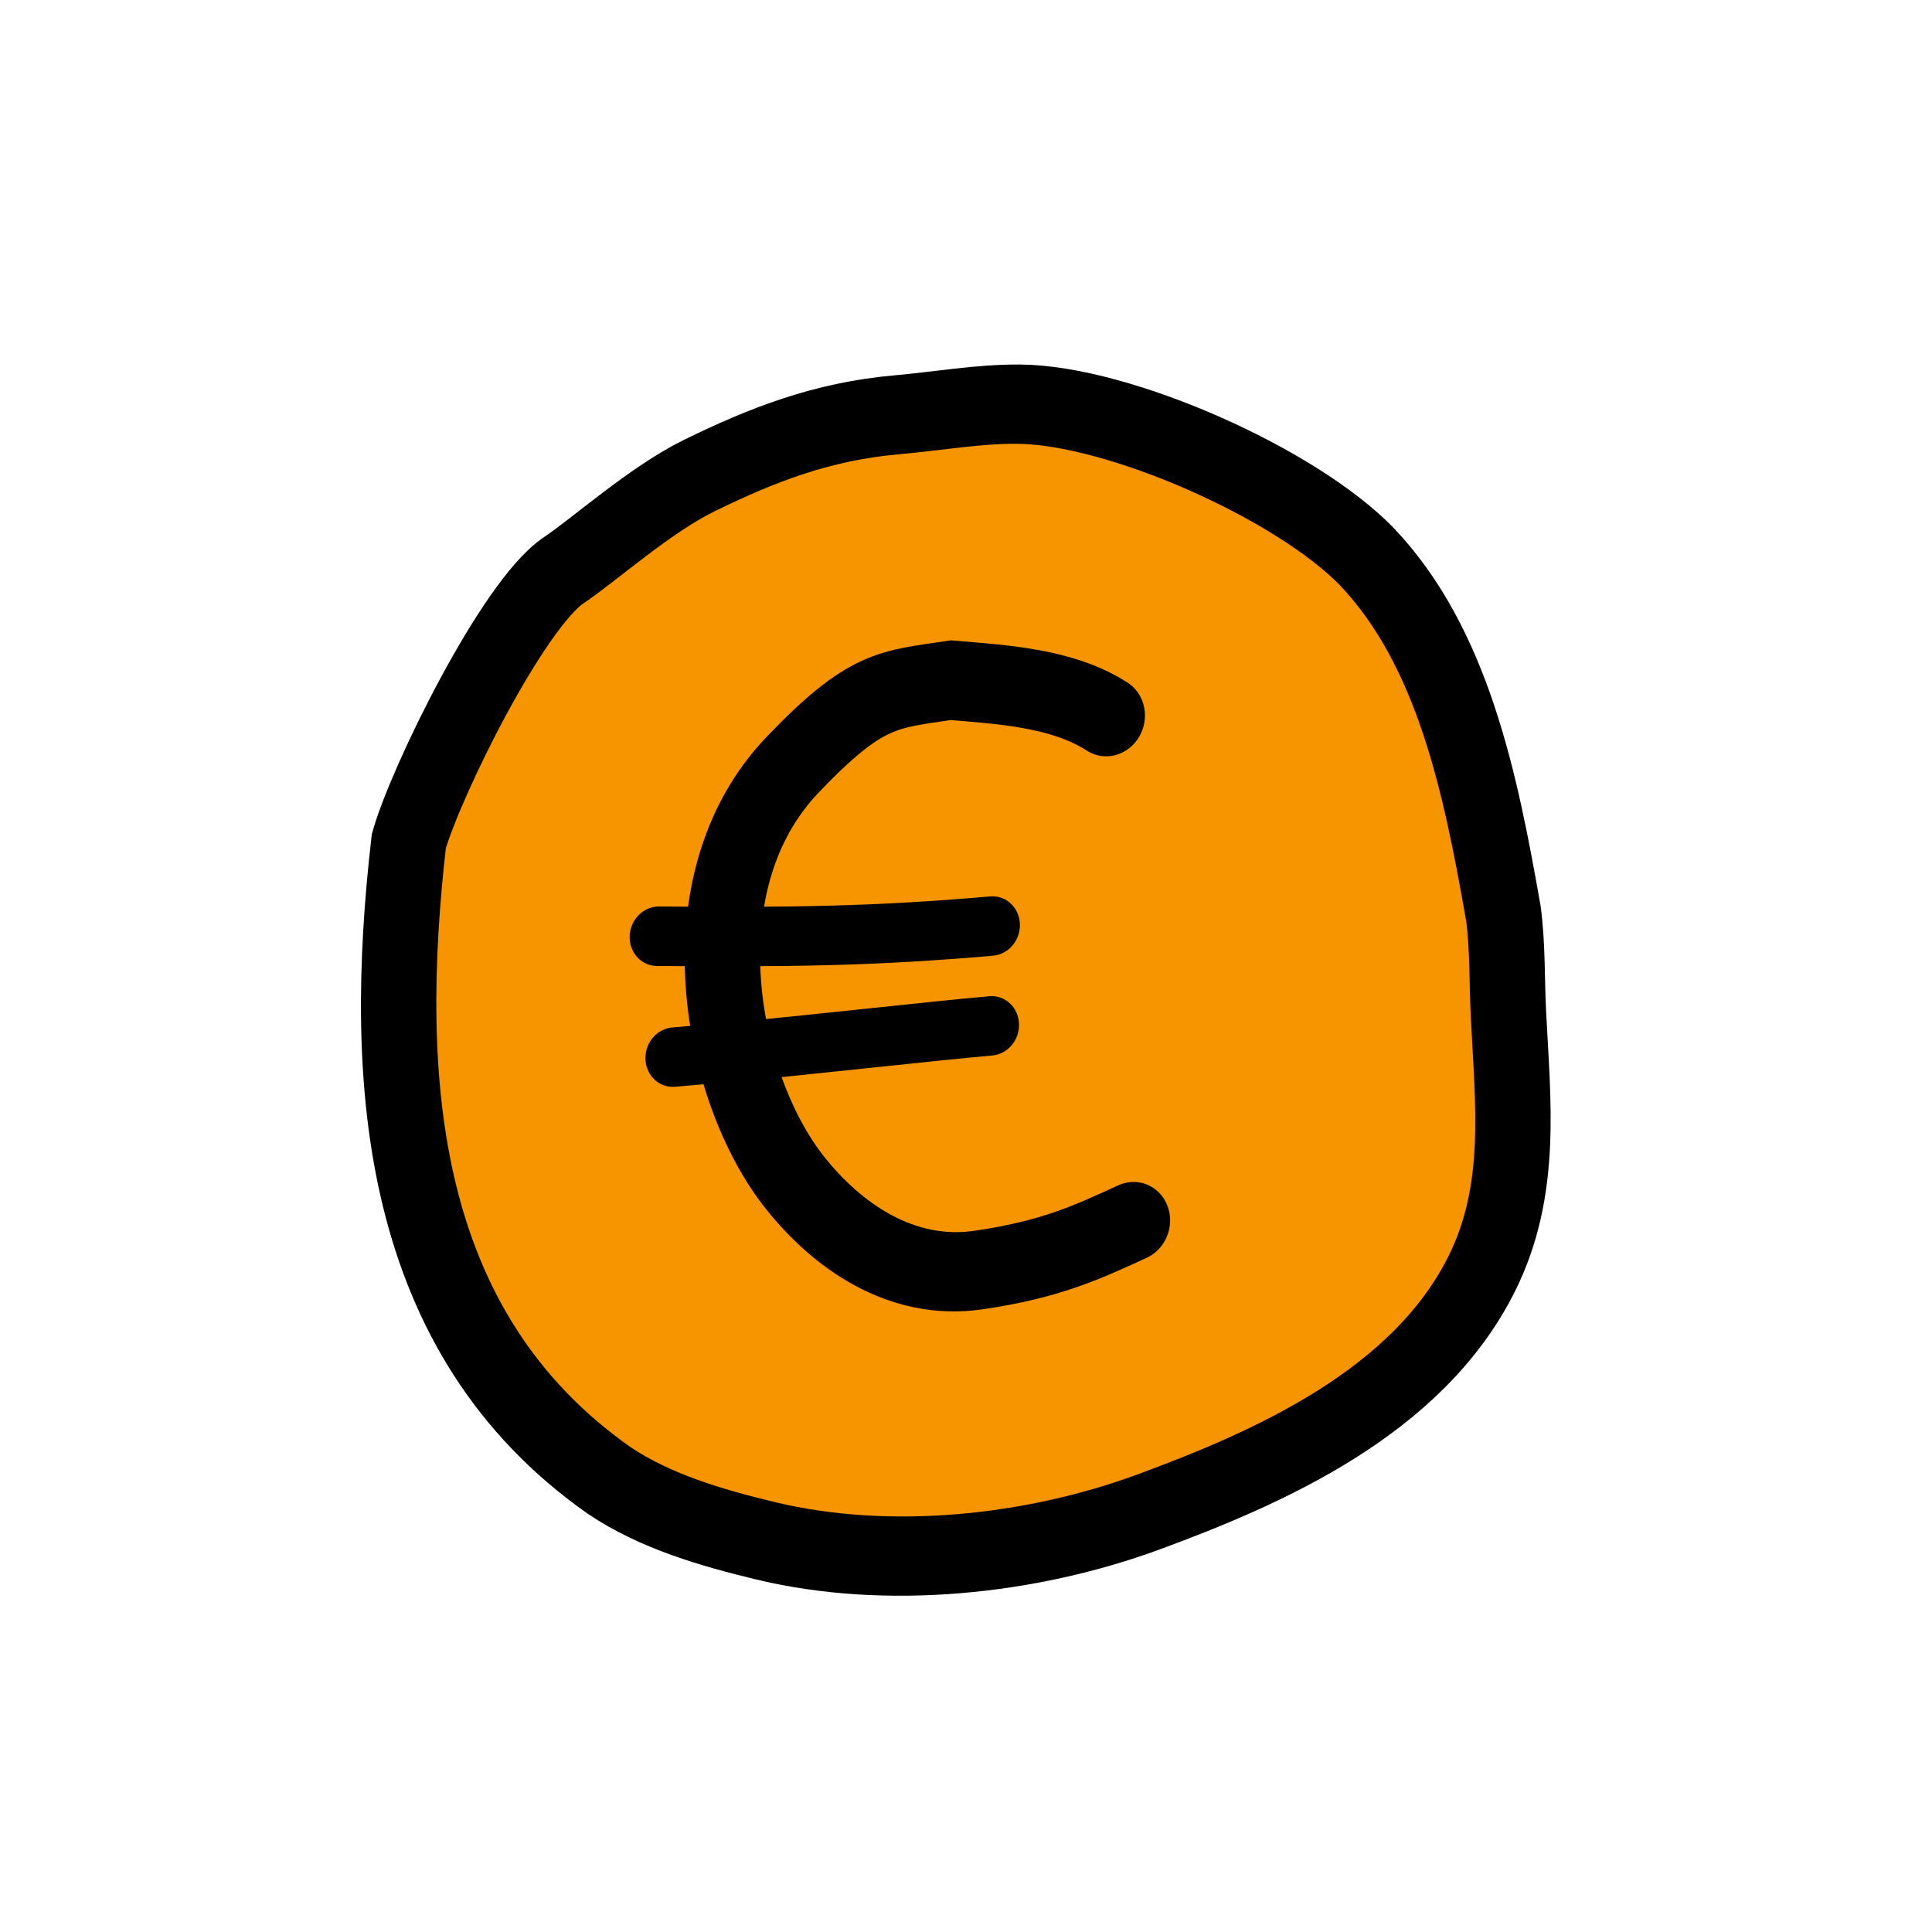
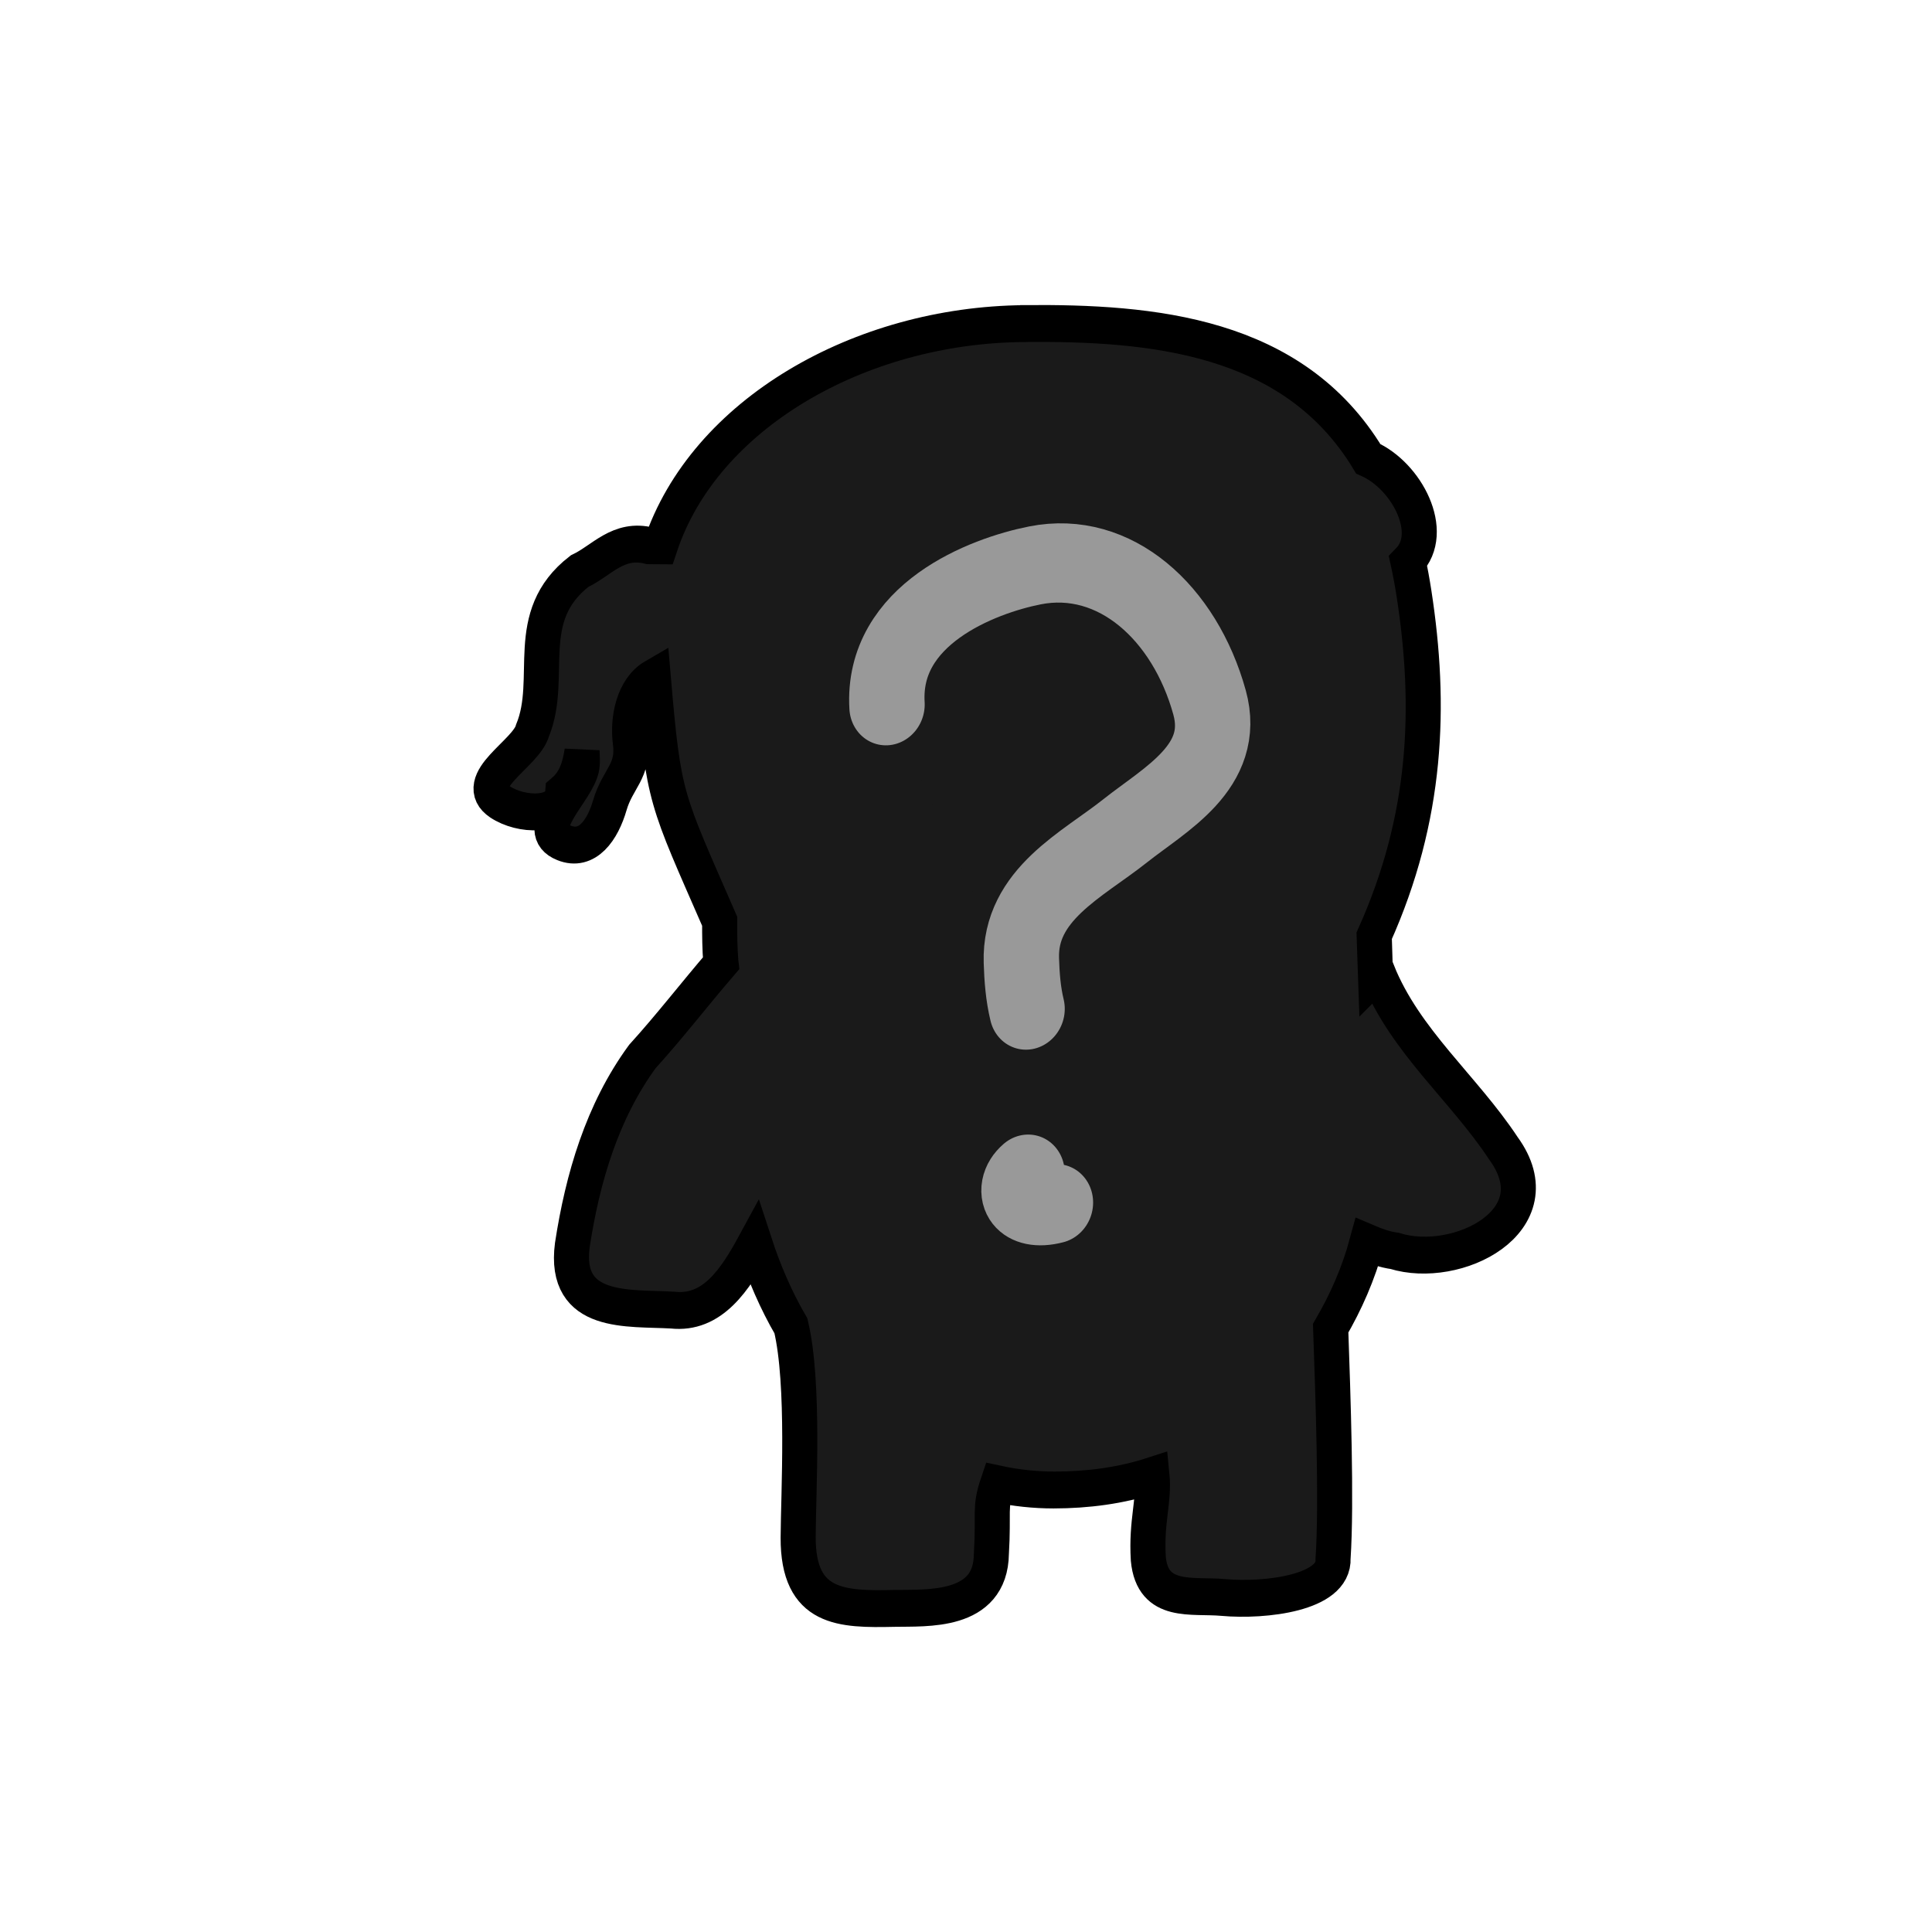
<svg xmlns="http://www.w3.org/2000/svg" version="1.1" id="svg2" height="50" width="50">
  <defs id="defs4" />
  <g transform="translate(0,-1002.362)" id="layer1">
    <g id="g18258" transform="matrix(1.045343,0,0,1.102471,-137.211,128.2126)">
      <g id="g18265" transform="translate(0.8154304,3.51926)">
        <g transform="matrix(1.429475,0.4321703,-0.4773482,1.439504,324.1448,-417.5985)" id="g3799-7-3-2">
-           <path id="path18145-1-7-3-3-2" d="m 143.017,804.832 c -0.629,0.743 -1.125,3.771 -1.097,4.747 0.765,3.738 2.282,7.332 6.314,8.527 0.886,0.244 1.858,0.218 2.768,0.156 2.054,-0.141 4.228,-1.027 5.886,-2.24 1.684,-1.233 3.694,-2.902 4.063,-5.108 0.24,-1.434 -0.357,-2.675 -0.868,-3.975 -0.188,-0.478 -0.344,-0.997 -0.573,-1.457 -1.01,-1.834 -2.113,-3.706 -3.91,-4.644 -1.489,-0.756 -4.666,-1.079 -6.242,-0.619 -0.632,0.184 -1.255,0.493 -1.869,0.735 -1.142,0.449 -1.977,1.087 -2.808,1.835 -0.653,0.588 -1.277,1.586 -1.665,2.044 z" style="fill:#f79500;fill-opacity:1;stroke:#000000;stroke-width:1.238;stroke-linecap:butt;stroke-linejoin:miter;stroke-miterlimit:4;stroke-opacity:1;stroke-dasharray:none" />
-           <g id="g18159-5-4-3-7-3" transform="matrix(1.189178,-0.4674615,0.4674615,1.189178,-405.7413,-68.94939)">
-             <path style="fill:none;stroke:#000000;stroke-width:0.969;stroke-linecap:round;stroke-linejoin:miter;stroke-miterlimit:4;stroke-opacity:1;stroke-dasharray:none" d="m 156.392,795.919 c -0.556,-0.402 -1.338,-0.506 -1.982,-0.612 -0.806,0.049 -1.088,7e-4 -2.083,0.865 -1.525,1.326 -1.129,3.866 -0.251,5.085 0.514,0.713 1.316,1.339 2.312,1.283 0.912,-0.051 1.383,-0.212 2.004,-0.428" id="path18147-4-8-6-0-7" />
-             <path style="fill:none;stroke:#000000;stroke-width:0.727;stroke-linecap:round;stroke-linejoin:miter;stroke-miterlimit:4;stroke-opacity:1;stroke-dasharray:none" d="m 150.492,798.122 c 1.686,0.152 2.753,0.231 4.284,0.231" id="path18149-9-9-3-8-2" />
-             <path style="fill:none;stroke:#000000;stroke-width:0.727;stroke-linecap:round;stroke-linejoin:miter;stroke-miterlimit:4;stroke-opacity:1;stroke-dasharray:none" d="m 150.617,799.615 c 0.267,0 0.534,0 0.801,0 0.712,0 2.572,-0.044 3.283,-0.044" id="path18151-5-9-0-0-2" />
+           <g id="g4900" transform="translate(54.91048,-17.43049)" style="fill:#1a1a1a">
+             <path id="path4336-7-3-0" d="m 94.131,816.431 c -2.591,0.8 -4.583,2.859 -4.622,5.011 -0.038,0.011 -0.076,0.023 -0.114,0.034 -0.019,0.006 -0.038,0.012 -0.057,0.017 -0.534,0.029 -0.679,0.447 -0.977,0.707 -0.699,0.951 0.128,1.697 0.048,2.585 0.015,0.377 -0.739,1.048 -0.161,1.21 0.405,0.11 1.035,-0.057 0.941,-0.44 0.145,-0.219 0.141,-0.449 0.101,-0.7 0.028,0.08 0.063,0.149 0.078,0.233 0.064,0.372 -0.511,1.17 0.091,1.213 0.42,0.03 0.546,-0.379 0.537,-0.772 -0.01,-0.438 0.216,-0.62 0.006,-1.046 -0.16,-0.325 -0.212,-0.792 0.044,-1.057 0.777,1.778 0.785,1.714 2.253,3.301 0.067,0.203 0.135,0.401 0.222,0.603 0.003,0.006 0.003,0.012 0.006,0.018 -0.262,0.577 -0.497,1.18 -0.775,1.749 -0.362,1.009 -0.339,2.086 -0.17,3.123 0.202,1.086 1.204,0.66 1.9,0.493 0.654,-0.124 0.836,-0.753 0.964,-1.372 0.293,0.386 0.621,0.742 0.977,1.046 0.502,0.788 0.949,2.458 1.16,3.098 0.351,1.064 1.043,0.867 1.873,0.599 0.498,-0.16 1.531,-0.391 1.252,-1.262 -0.17,-0.64 -0.261,-0.672 -0.252,-1.067 0.308,-0.028 0.62,-0.088 0.923,-0.179 0.531,-0.16 1.028,-0.38 1.468,-0.677 0.168,0.369 0.13,0.696 0.355,1.252 0.291,0.651 0.871,0.323 1.37,0.219 0.688,-0.144 1.736,-0.597 1.538,-1.092 -0.22,-0.854 -0.806,-2.412 -1.179,-3.407 0.111,-0.463 0.168,-0.937 0.146,-1.442 0.156,0.014 0.311,0.021 0.479,-0.006 1.077,-0.007 2.393,-1.211 1.203,-2.035 -0.923,-0.704 -2.07,-1.119 -2.843,-2.002 l -0.026,0.047 c -0.069,-0.182 -0.147,-0.406 -0.216,-0.585 0.251,-2.006 -0.237,-3.673 -1.064,-5.253 -0.085,-0.162 -0.167,-0.309 -0.256,-0.455 0.301,-0.557 -0.438,-1.262 -1.135,-1.333 -1.793,-1.484 -4.083,-0.997 -6.086,-0.378 z" style="fill:#1a1a1a;stroke:#000000;stroke-width:0.576;stroke-linecap:round;stroke-linejoin:miter;stroke-miterlimit:4;stroke-opacity:1;stroke-dasharray:none" />
+             <g style="stroke:#e6e6e6;fill:#1a1a1a" transform="translate(-28.62241,7.813339)" id="g4895">
+               <path style="fill:#1a1a1a;stroke:#999999;stroke-width:1.238;stroke-linecap:round;stroke-linejoin:miter;stroke-miterlimit:4;stroke-opacity:1;stroke-dasharray:none" d="m 122.489,814.928 c -0.539,-1.329 0.857,-2.375 1.633,-2.778 1.186,-0.616 2.596,-0.003 3.428,1.206 0.598,0.869 -0.221,1.642 -0.695,2.304 -0.503,0.703 -1.35,1.442 -0.99,2.41 0.091,0.246 0.194,0.487 0.335,0.707" id="path3098" />
+               <path style="fill:#1a1a1a;stroke:#999999;stroke-width:1.238;stroke-linecap:round;stroke-linejoin:miter;stroke-miterlimit:4;stroke-opacity:1;stroke-dasharray:none" d="m 127.012,821.21 c -0.206,0.312 0.112,0.592 0.593,0.304" id="path3100" />
+             </g>
          </g>
        </g>
      </g>
    </g>
  </g>
</svg>
